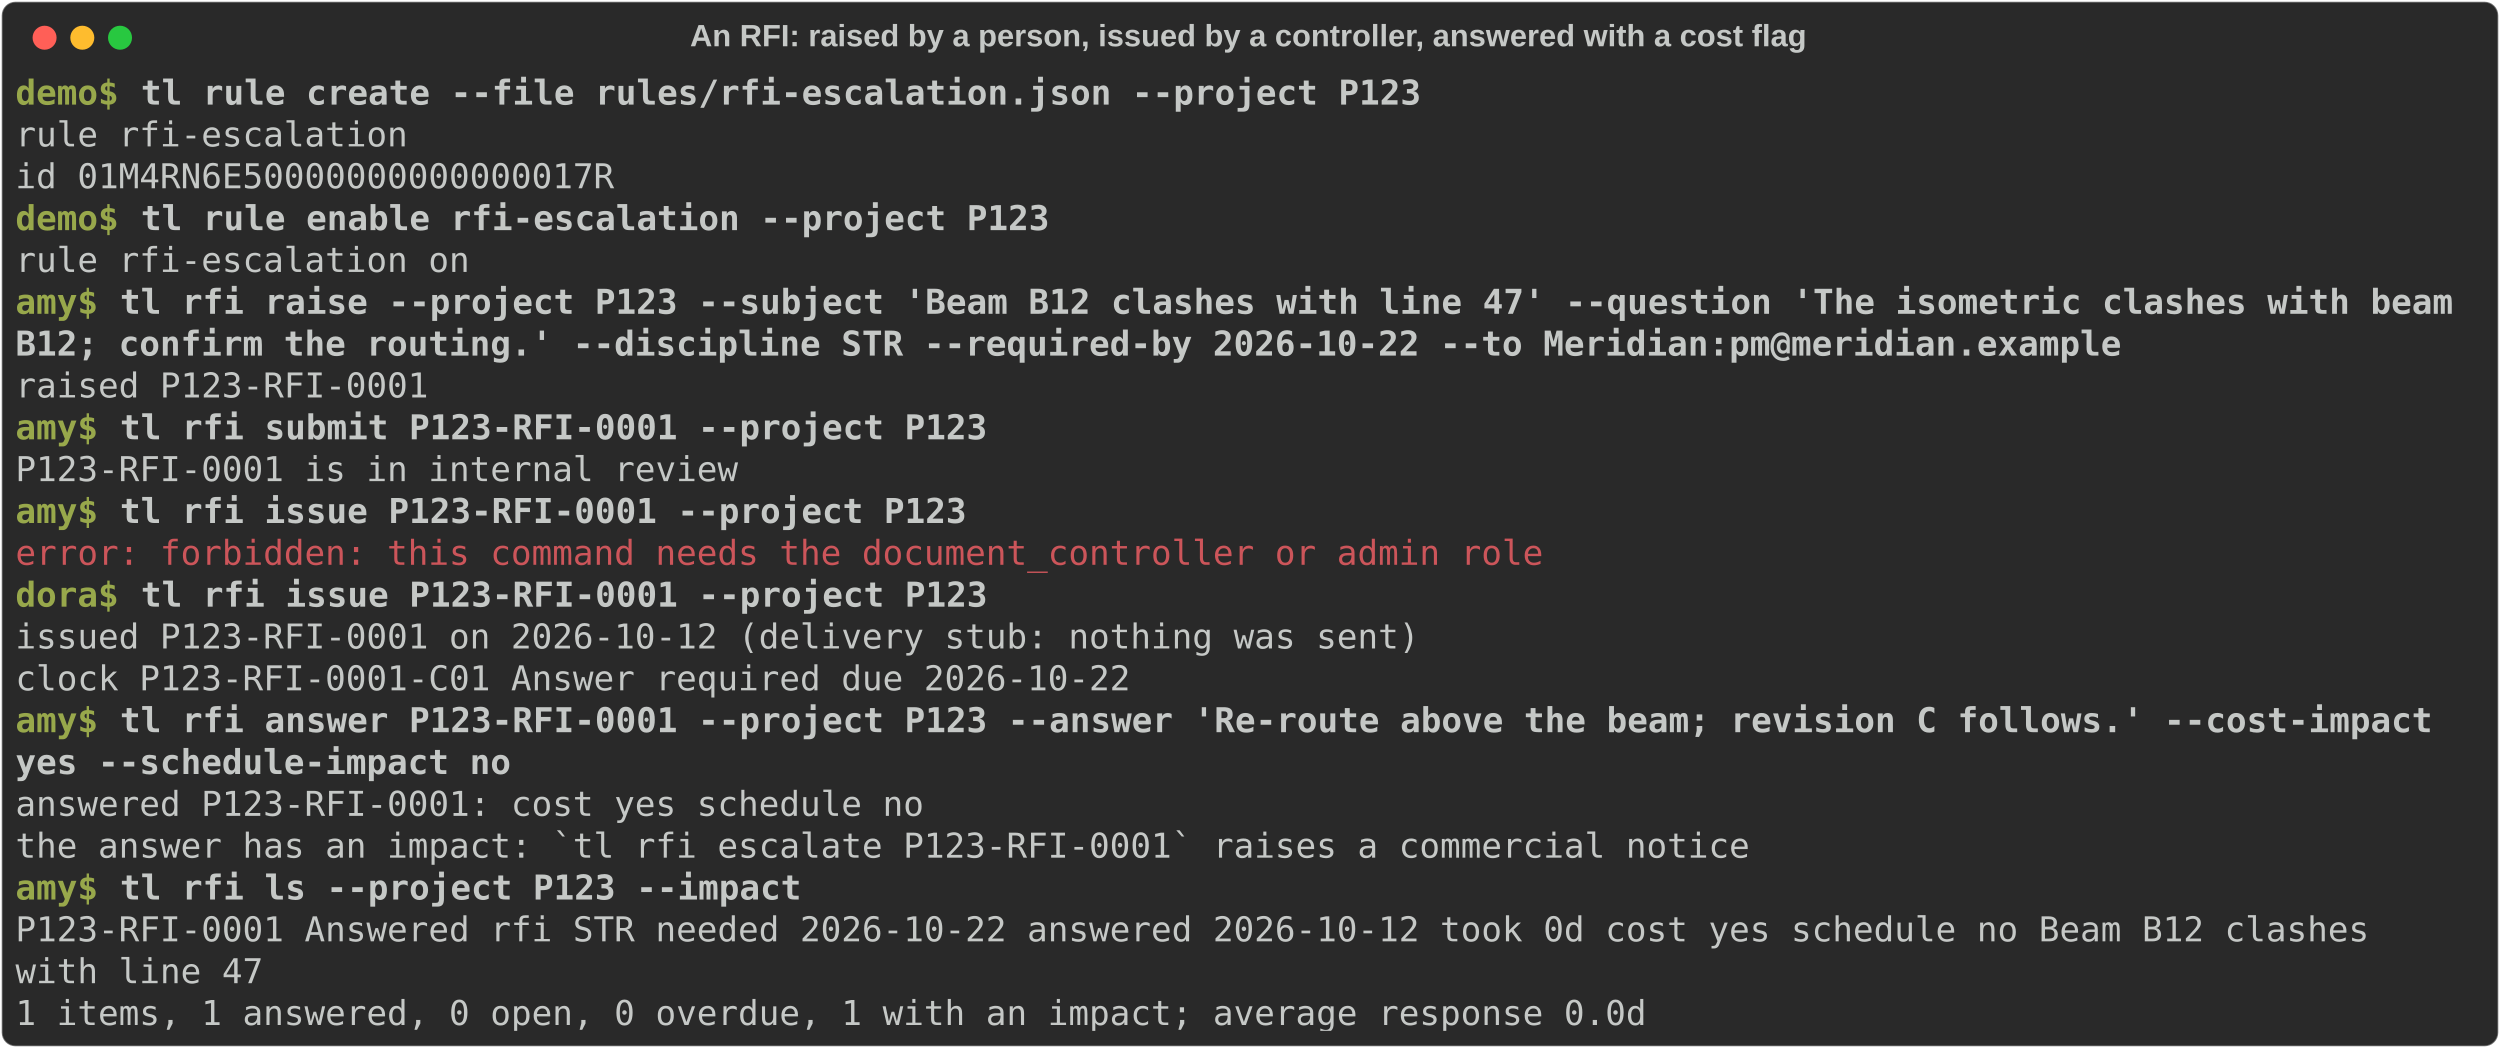
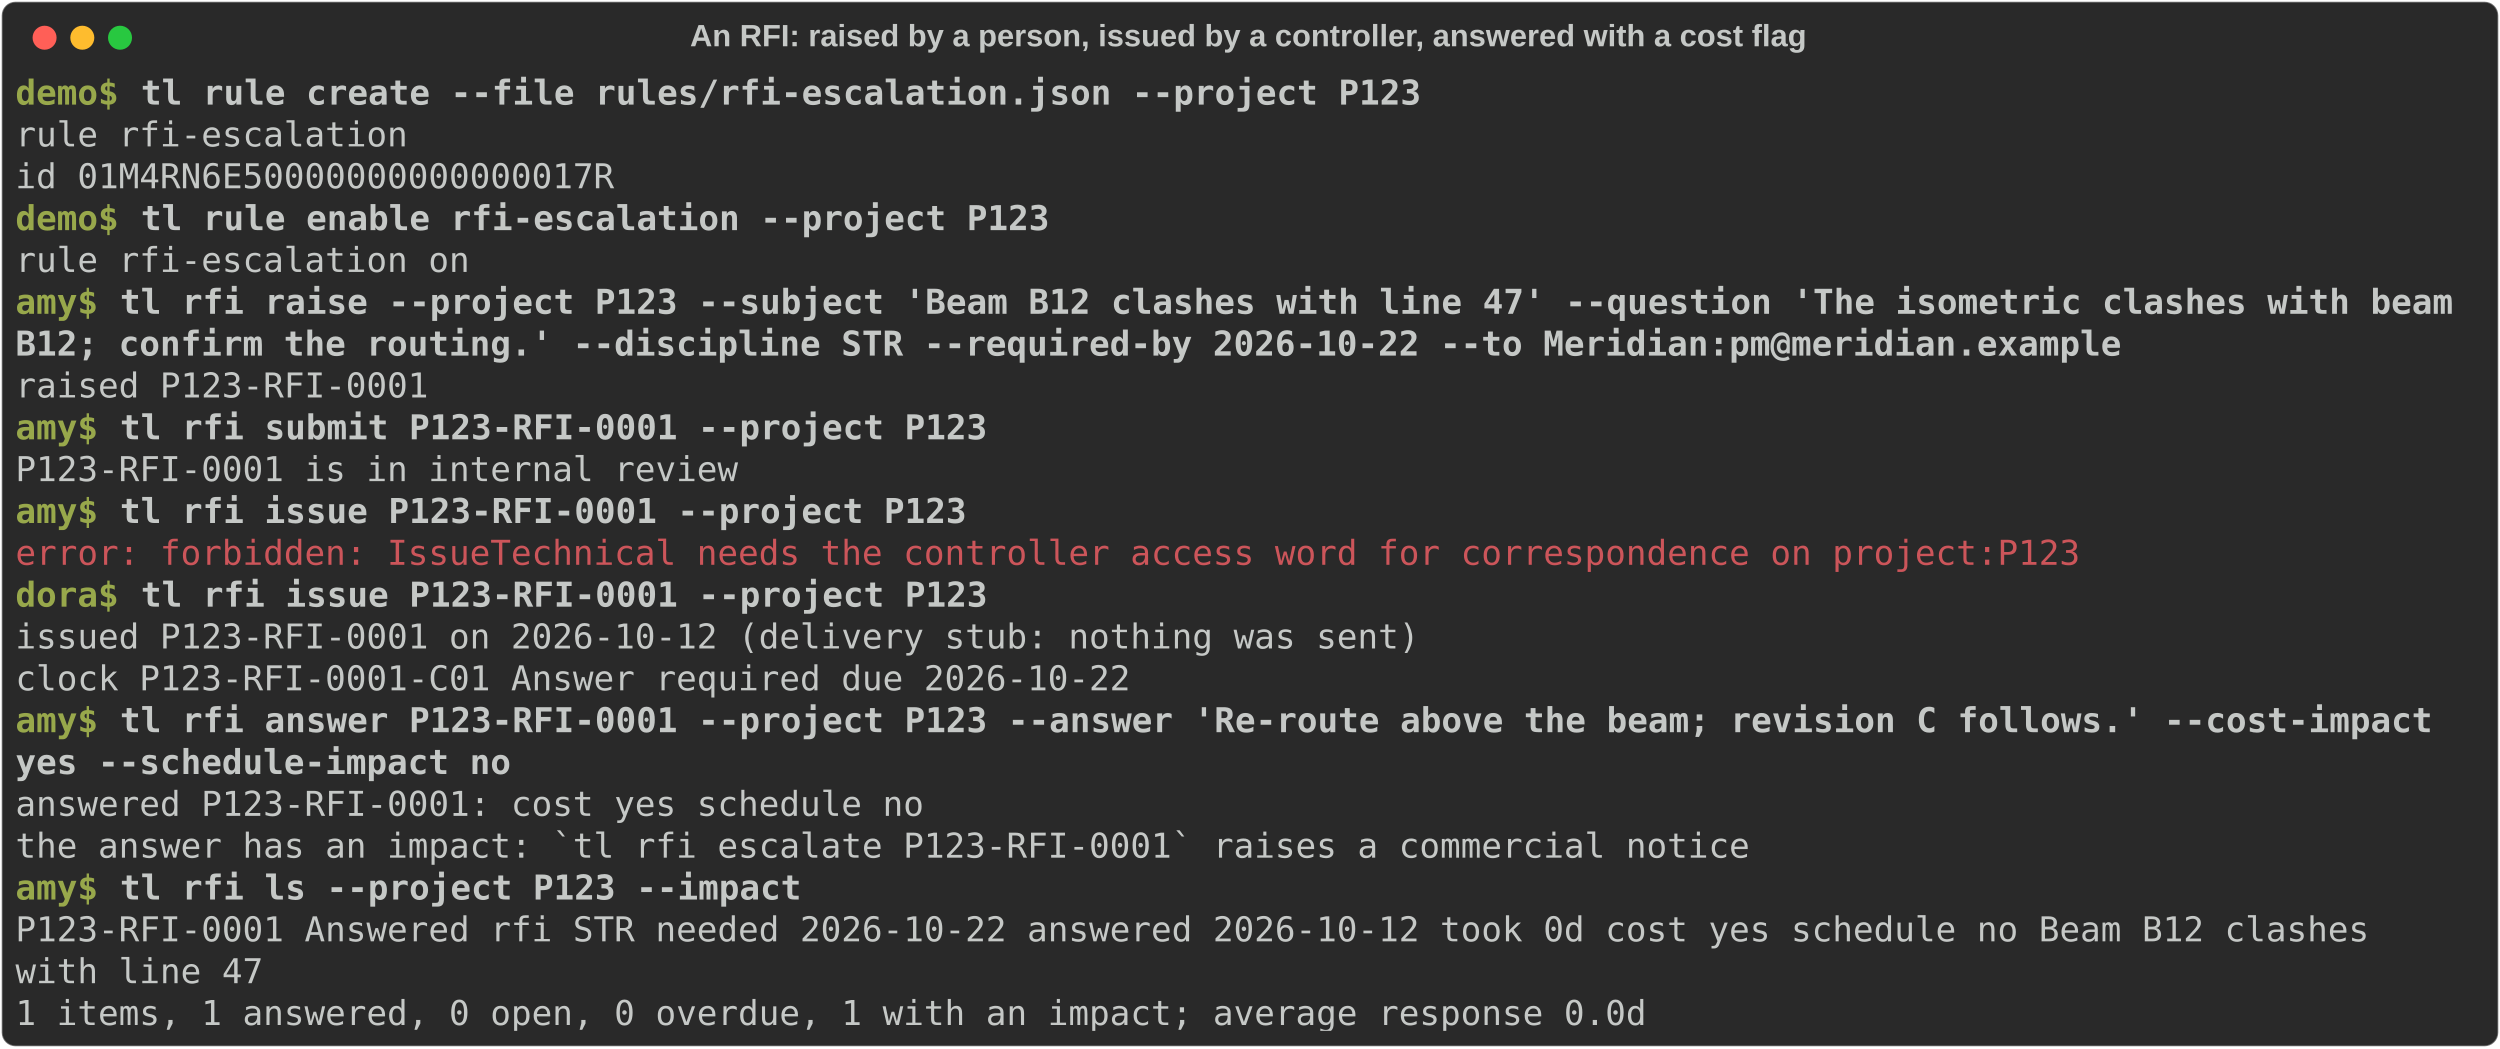
<svg xmlns="http://www.w3.org/2000/svg" class="rich-terminal" viewBox="0 0 1458 611.2">
  <style>

    
    

-     .terminal-2847120056-matrix {
+     .terminal-4245922782-matrix {
        font-family: Fira Code, monospace;
        font-size: 20px;
        line-height: 24.4px;
        font-variant-east-asian: full-width;
    }

-     .terminal-2847120056-title {
+     .terminal-4245922782-title {
        font-size: 18px;
        font-weight: bold;
        font-family: arial;
    }

-     .terminal-2847120056-r1 { fill: #98a84b;font-weight: bold }
- .terminal-2847120056-r2 { fill: #c5c8c6;font-weight: bold }
- .terminal-2847120056-r3 { fill: #c5c8c6 }
- .terminal-2847120056-r4 { fill: #cc555a }
+     .terminal-4245922782-r1 { fill: #98a84b;font-weight: bold }
+ .terminal-4245922782-r2 { fill: #c5c8c6;font-weight: bold }
+ .terminal-4245922782-r3 { fill: #c5c8c6 }
+ .terminal-4245922782-r4 { fill: #cc555a }
    </style>
  <defs>
-     <clipPath id="terminal-2847120056-clip-terminal">
+     <clipPath id="terminal-4245922782-clip-terminal">
      <rect x="0" y="0" width="1438.6" height="560.2" />
    </clipPath>
-     <clipPath id="terminal-2847120056-line-0">
+     <clipPath id="terminal-4245922782-line-0">
      <rect x="0" y="1.5" width="1439.6" height="24.65" />
    </clipPath>
-     <clipPath id="terminal-2847120056-line-1">
+     <clipPath id="terminal-4245922782-line-1">
      <rect x="0" y="25.9" width="1439.6" height="24.65" />
    </clipPath>
-     <clipPath id="terminal-2847120056-line-2">
+     <clipPath id="terminal-4245922782-line-2">
      <rect x="0" y="50.3" width="1439.6" height="24.65" />
    </clipPath>
-     <clipPath id="terminal-2847120056-line-3">
+     <clipPath id="terminal-4245922782-line-3">
      <rect x="0" y="74.7" width="1439.6" height="24.65" />
    </clipPath>
-     <clipPath id="terminal-2847120056-line-4">
+     <clipPath id="terminal-4245922782-line-4">
      <rect x="0" y="99.1" width="1439.6" height="24.65" />
    </clipPath>
-     <clipPath id="terminal-2847120056-line-5">
+     <clipPath id="terminal-4245922782-line-5">
      <rect x="0" y="123.5" width="1439.6" height="24.65" />
    </clipPath>
-     <clipPath id="terminal-2847120056-line-6">
+     <clipPath id="terminal-4245922782-line-6">
      <rect x="0" y="147.9" width="1439.6" height="24.65" />
    </clipPath>
-     <clipPath id="terminal-2847120056-line-7">
+     <clipPath id="terminal-4245922782-line-7">
      <rect x="0" y="172.3" width="1439.6" height="24.65" />
    </clipPath>
-     <clipPath id="terminal-2847120056-line-8">
+     <clipPath id="terminal-4245922782-line-8">
      <rect x="0" y="196.7" width="1439.6" height="24.65" />
    </clipPath>
-     <clipPath id="terminal-2847120056-line-9">
+     <clipPath id="terminal-4245922782-line-9">
      <rect x="0" y="221.1" width="1439.6" height="24.65" />
    </clipPath>
-     <clipPath id="terminal-2847120056-line-10">
+     <clipPath id="terminal-4245922782-line-10">
      <rect x="0" y="245.5" width="1439.6" height="24.65" />
    </clipPath>
-     <clipPath id="terminal-2847120056-line-11">
+     <clipPath id="terminal-4245922782-line-11">
      <rect x="0" y="269.9" width="1439.6" height="24.65" />
    </clipPath>
-     <clipPath id="terminal-2847120056-line-12">
+     <clipPath id="terminal-4245922782-line-12">
      <rect x="0" y="294.3" width="1439.6" height="24.65" />
    </clipPath>
-     <clipPath id="terminal-2847120056-line-13">
+     <clipPath id="terminal-4245922782-line-13">
      <rect x="0" y="318.7" width="1439.6" height="24.65" />
    </clipPath>
-     <clipPath id="terminal-2847120056-line-14">
+     <clipPath id="terminal-4245922782-line-14">
      <rect x="0" y="343.1" width="1439.6" height="24.65" />
    </clipPath>
-     <clipPath id="terminal-2847120056-line-15">
+     <clipPath id="terminal-4245922782-line-15">
      <rect x="0" y="367.5" width="1439.6" height="24.65" />
    </clipPath>
-     <clipPath id="terminal-2847120056-line-16">
+     <clipPath id="terminal-4245922782-line-16">
      <rect x="0" y="391.9" width="1439.6" height="24.65" />
    </clipPath>
-     <clipPath id="terminal-2847120056-line-17">
+     <clipPath id="terminal-4245922782-line-17">
      <rect x="0" y="416.3" width="1439.6" height="24.65" />
    </clipPath>
-     <clipPath id="terminal-2847120056-line-18">
+     <clipPath id="terminal-4245922782-line-18">
      <rect x="0" y="440.7" width="1439.6" height="24.65" />
    </clipPath>
-     <clipPath id="terminal-2847120056-line-19">
+     <clipPath id="terminal-4245922782-line-19">
      <rect x="0" y="465.1" width="1439.6" height="24.65" />
    </clipPath>
-     <clipPath id="terminal-2847120056-line-20">
+     <clipPath id="terminal-4245922782-line-20">
      <rect x="0" y="489.5" width="1439.6" height="24.65" />
    </clipPath>
-     <clipPath id="terminal-2847120056-line-21">
+     <clipPath id="terminal-4245922782-line-21">
      <rect x="0" y="513.9" width="1439.6" height="24.65" />
    </clipPath>
  </defs>
  <rect fill="#292929" stroke="rgba(255,255,255,0.35)" stroke-width="1" x="1" y="1" width="1456" height="609.2" rx="8" />
-   <text class="terminal-2847120056-title" fill="#c5c8c6" text-anchor="middle" x="728" y="27">An RFI: raised by a person, issued by a controller, answered with a cost flag</text>
+   <text class="terminal-4245922782-title" fill="#c5c8c6" text-anchor="middle" x="728" y="27">An RFI: raised by a person, issued by a controller, answered with a cost flag</text>
  <g transform="translate(26,22)">
    <circle cx="0" cy="0" r="7" fill="#ff5f57" />
    <circle cx="22" cy="0" r="7" fill="#febc2e" />
    <circle cx="44" cy="0" r="7" fill="#28c840" />
  </g>
-   <g transform="translate(9, 41)" clip-path="url(#terminal-2847120056-clip-terminal)">
-     <g class="terminal-2847120056-matrix">
-       <text class="terminal-2847120056-r1" x="0" y="20" textLength="73.2" clip-path="url(#terminal-2847120056-line-0)">demo$ </text>
-       <text class="terminal-2847120056-r2" x="73.2" y="20" textLength="756.4" clip-path="url(#terminal-2847120056-line-0)">tl rule create --file rules/rfi-escalation.json --project P123</text>
-       <text class="terminal-2847120056-r3" x="1439.6" y="20" textLength="12.2" clip-path="url(#terminal-2847120056-line-0)">
+   <g transform="translate(9, 41)" clip-path="url(#terminal-4245922782-clip-terminal)">
+     <g class="terminal-4245922782-matrix">
+       <text class="terminal-4245922782-r1" x="0" y="20" textLength="73.2" clip-path="url(#terminal-4245922782-line-0)">demo$ </text>
+       <text class="terminal-4245922782-r2" x="73.2" y="20" textLength="756.4" clip-path="url(#terminal-4245922782-line-0)">tl rule create --file rules/rfi-escalation.json --project P123</text>
+       <text class="terminal-4245922782-r3" x="1439.6" y="20" textLength="12.2" clip-path="url(#terminal-4245922782-line-0)">
</text>
-       <text class="terminal-2847120056-r3" x="0" y="44.4" textLength="231.8" clip-path="url(#terminal-2847120056-line-1)">rule rfi-escalation</text>
-       <text class="terminal-2847120056-r3" x="1439.6" y="44.4" textLength="12.2" clip-path="url(#terminal-2847120056-line-1)">
+       <text class="terminal-4245922782-r3" x="0" y="44.4" textLength="231.8" clip-path="url(#terminal-4245922782-line-1)">rule rfi-escalation</text>
+       <text class="terminal-4245922782-r3" x="1439.6" y="44.4" textLength="12.2" clip-path="url(#terminal-4245922782-line-1)">
</text>
-       <text class="terminal-2847120056-r3" x="0" y="68.8" textLength="353.8" clip-path="url(#terminal-2847120056-line-2)">id 01M4RN6E50000000000000017R</text>
-       <text class="terminal-2847120056-r3" x="1439.6" y="68.8" textLength="12.2" clip-path="url(#terminal-2847120056-line-2)">
+       <text class="terminal-4245922782-r3" x="0" y="68.8" textLength="353.8" clip-path="url(#terminal-4245922782-line-2)">id 01M4RN6E50000000000000017R</text>
+       <text class="terminal-4245922782-r3" x="1439.6" y="68.8" textLength="12.2" clip-path="url(#terminal-4245922782-line-2)">
</text>
-       <text class="terminal-2847120056-r1" x="0" y="93.2" textLength="73.2" clip-path="url(#terminal-2847120056-line-3)">demo$ </text>
-       <text class="terminal-2847120056-r2" x="73.2" y="93.2" textLength="536.8" clip-path="url(#terminal-2847120056-line-3)">tl rule enable rfi-escalation --project P123</text>
-       <text class="terminal-2847120056-r3" x="1439.6" y="93.2" textLength="12.2" clip-path="url(#terminal-2847120056-line-3)">
+       <text class="terminal-4245922782-r1" x="0" y="93.2" textLength="73.2" clip-path="url(#terminal-4245922782-line-3)">demo$ </text>
+       <text class="terminal-4245922782-r2" x="73.2" y="93.2" textLength="536.8" clip-path="url(#terminal-4245922782-line-3)">tl rule enable rfi-escalation --project P123</text>
+       <text class="terminal-4245922782-r3" x="1439.6" y="93.2" textLength="12.2" clip-path="url(#terminal-4245922782-line-3)">
</text>
-       <text class="terminal-2847120056-r3" x="0" y="117.6" textLength="268.4" clip-path="url(#terminal-2847120056-line-4)">rule rfi-escalation on</text>
-       <text class="terminal-2847120056-r3" x="1439.6" y="117.6" textLength="12.2" clip-path="url(#terminal-2847120056-line-4)">
+       <text class="terminal-4245922782-r3" x="0" y="117.6" textLength="268.4" clip-path="url(#terminal-4245922782-line-4)">rule rfi-escalation on</text>
+       <text class="terminal-4245922782-r3" x="1439.6" y="117.6" textLength="12.2" clip-path="url(#terminal-4245922782-line-4)">
</text>
-       <text class="terminal-2847120056-r1" x="0" y="142" textLength="61" clip-path="url(#terminal-2847120056-line-5)">amy$ </text>
-       <text class="terminal-2847120056-r2" x="61" y="142" textLength="1378.6" clip-path="url(#terminal-2847120056-line-5)">tl rfi raise --project P123 --subject 'Beam B12 clashes with line 47' --question 'The isometric clashes with beam</text>
-       <text class="terminal-2847120056-r3" x="1439.6" y="142" textLength="12.2" clip-path="url(#terminal-2847120056-line-5)">
+       <text class="terminal-4245922782-r1" x="0" y="142" textLength="61" clip-path="url(#terminal-4245922782-line-5)">amy$ </text>
+       <text class="terminal-4245922782-r2" x="61" y="142" textLength="1378.6" clip-path="url(#terminal-4245922782-line-5)">tl rfi raise --project P123 --subject 'Beam B12 clashes with line 47' --question 'The isometric clashes with beam</text>
+       <text class="terminal-4245922782-r3" x="1439.6" y="142" textLength="12.2" clip-path="url(#terminal-4245922782-line-5)">
</text>
-       <text class="terminal-2847120056-r2" x="0" y="166.4" textLength="1244.4" clip-path="url(#terminal-2847120056-line-6)">B12; confirm the routing.' --discipline STR --required-by 2026-10-22 --to Meridian:pm@meridian.example</text>
-       <text class="terminal-2847120056-r3" x="1439.6" y="166.4" textLength="12.2" clip-path="url(#terminal-2847120056-line-6)">
+       <text class="terminal-4245922782-r2" x="0" y="166.4" textLength="1244.4" clip-path="url(#terminal-4245922782-line-6)">B12; confirm the routing.' --discipline STR --required-by 2026-10-22 --to Meridian:pm@meridian.example</text>
+       <text class="terminal-4245922782-r3" x="1439.6" y="166.4" textLength="12.2" clip-path="url(#terminal-4245922782-line-6)">
</text>
-       <text class="terminal-2847120056-r3" x="0" y="190.8" textLength="244" clip-path="url(#terminal-2847120056-line-7)">raised P123-RFI-0001</text>
-       <text class="terminal-2847120056-r3" x="1439.6" y="190.8" textLength="12.2" clip-path="url(#terminal-2847120056-line-7)">
+       <text class="terminal-4245922782-r3" x="0" y="190.8" textLength="244" clip-path="url(#terminal-4245922782-line-7)">raised P123-RFI-0001</text>
+       <text class="terminal-4245922782-r3" x="1439.6" y="190.8" textLength="12.2" clip-path="url(#terminal-4245922782-line-7)">
</text>
-       <text class="terminal-2847120056-r1" x="0" y="215.2" textLength="61" clip-path="url(#terminal-2847120056-line-8)">amy$ </text>
-       <text class="terminal-2847120056-r2" x="61" y="215.2" textLength="512.4" clip-path="url(#terminal-2847120056-line-8)">tl rfi submit P123-RFI-0001 --project P123</text>
-       <text class="terminal-2847120056-r3" x="1439.6" y="215.2" textLength="12.2" clip-path="url(#terminal-2847120056-line-8)">
+       <text class="terminal-4245922782-r1" x="0" y="215.2" textLength="61" clip-path="url(#terminal-4245922782-line-8)">amy$ </text>
+       <text class="terminal-4245922782-r2" x="61" y="215.2" textLength="512.4" clip-path="url(#terminal-4245922782-line-8)">tl rfi submit P123-RFI-0001 --project P123</text>
+       <text class="terminal-4245922782-r3" x="1439.6" y="215.2" textLength="12.2" clip-path="url(#terminal-4245922782-line-8)">
</text>
-       <text class="terminal-2847120056-r3" x="0" y="239.6" textLength="427" clip-path="url(#terminal-2847120056-line-9)">P123-RFI-0001 is in internal review</text>
-       <text class="terminal-2847120056-r3" x="1439.6" y="239.6" textLength="12.2" clip-path="url(#terminal-2847120056-line-9)">
+       <text class="terminal-4245922782-r3" x="0" y="239.6" textLength="427" clip-path="url(#terminal-4245922782-line-9)">P123-RFI-0001 is in internal review</text>
+       <text class="terminal-4245922782-r3" x="1439.6" y="239.6" textLength="12.2" clip-path="url(#terminal-4245922782-line-9)">
</text>
-       <text class="terminal-2847120056-r1" x="0" y="264" textLength="61" clip-path="url(#terminal-2847120056-line-10)">amy$ </text>
-       <text class="terminal-2847120056-r2" x="61" y="264" textLength="500.2" clip-path="url(#terminal-2847120056-line-10)">tl rfi issue P123-RFI-0001 --project P123</text>
-       <text class="terminal-2847120056-r3" x="1439.6" y="264" textLength="12.2" clip-path="url(#terminal-2847120056-line-10)">
+       <text class="terminal-4245922782-r1" x="0" y="264" textLength="61" clip-path="url(#terminal-4245922782-line-10)">amy$ </text>
+       <text class="terminal-4245922782-r2" x="61" y="264" textLength="500.2" clip-path="url(#terminal-4245922782-line-10)">tl rfi issue P123-RFI-0001 --project P123</text>
+       <text class="terminal-4245922782-r3" x="1439.6" y="264" textLength="12.2" clip-path="url(#terminal-4245922782-line-10)">
</text>
-       <text class="terminal-2847120056-r4" x="0" y="288.4" textLength="902.8" clip-path="url(#terminal-2847120056-line-11)">error: forbidden: this command needs the document_controller or admin role</text>
-       <text class="terminal-2847120056-r3" x="1439.6" y="288.4" textLength="12.2" clip-path="url(#terminal-2847120056-line-11)">
+       <text class="terminal-4245922782-r4" x="0" y="288.4" textLength="1220" clip-path="url(#terminal-4245922782-line-11)">error: forbidden: IssueTechnical needs the controller access word for correspondence on project:P123</text>
+       <text class="terminal-4245922782-r3" x="1439.6" y="288.4" textLength="12.2" clip-path="url(#terminal-4245922782-line-11)">
</text>
-       <text class="terminal-2847120056-r1" x="0" y="312.8" textLength="73.2" clip-path="url(#terminal-2847120056-line-12)">dora$ </text>
-       <text class="terminal-2847120056-r2" x="73.2" y="312.8" textLength="500.2" clip-path="url(#terminal-2847120056-line-12)">tl rfi issue P123-RFI-0001 --project P123</text>
-       <text class="terminal-2847120056-r3" x="1439.6" y="312.8" textLength="12.2" clip-path="url(#terminal-2847120056-line-12)">
+       <text class="terminal-4245922782-r1" x="0" y="312.8" textLength="73.2" clip-path="url(#terminal-4245922782-line-12)">dora$ </text>
+       <text class="terminal-4245922782-r2" x="73.2" y="312.8" textLength="500.2" clip-path="url(#terminal-4245922782-line-12)">tl rfi issue P123-RFI-0001 --project P123</text>
+       <text class="terminal-4245922782-r3" x="1439.6" y="312.8" textLength="12.2" clip-path="url(#terminal-4245922782-line-12)">
</text>
-       <text class="terminal-2847120056-r3" x="0" y="337.2" textLength="829.6" clip-path="url(#terminal-2847120056-line-13)">issued P123-RFI-0001 on 2026-10-12 (delivery stub: nothing was sent)</text>
-       <text class="terminal-2847120056-r3" x="1439.6" y="337.2" textLength="12.2" clip-path="url(#terminal-2847120056-line-13)">
+       <text class="terminal-4245922782-r3" x="0" y="337.2" textLength="829.6" clip-path="url(#terminal-4245922782-line-13)">issued P123-RFI-0001 on 2026-10-12 (delivery stub: nothing was sent)</text>
+       <text class="terminal-4245922782-r3" x="1439.6" y="337.2" textLength="12.2" clip-path="url(#terminal-4245922782-line-13)">
</text>
-       <text class="terminal-2847120056-r3" x="0" y="361.6" textLength="658.8" clip-path="url(#terminal-2847120056-line-14)">clock P123-RFI-0001-C01 Answer required due 2026-10-22</text>
-       <text class="terminal-2847120056-r3" x="1439.6" y="361.6" textLength="12.2" clip-path="url(#terminal-2847120056-line-14)">
+       <text class="terminal-4245922782-r3" x="0" y="361.6" textLength="658.8" clip-path="url(#terminal-4245922782-line-14)">clock P123-RFI-0001-C01 Answer required due 2026-10-22</text>
+       <text class="terminal-4245922782-r3" x="1439.6" y="361.6" textLength="12.2" clip-path="url(#terminal-4245922782-line-14)">
</text>
-       <text class="terminal-2847120056-r1" x="0" y="386" textLength="61" clip-path="url(#terminal-2847120056-line-15)">amy$ </text>
-       <text class="terminal-2847120056-r2" x="61" y="386" textLength="1378.6" clip-path="url(#terminal-2847120056-line-15)">tl rfi answer P123-RFI-0001 --project P123 --answer 'Re-route above the beam; revision C follows.' --cost-impact </text>
-       <text class="terminal-2847120056-r3" x="1439.6" y="386" textLength="12.2" clip-path="url(#terminal-2847120056-line-15)">
+       <text class="terminal-4245922782-r1" x="0" y="386" textLength="61" clip-path="url(#terminal-4245922782-line-15)">amy$ </text>
+       <text class="terminal-4245922782-r2" x="61" y="386" textLength="1378.6" clip-path="url(#terminal-4245922782-line-15)">tl rfi answer P123-RFI-0001 --project P123 --answer 'Re-route above the beam; revision C follows.' --cost-impact </text>
+       <text class="terminal-4245922782-r3" x="1439.6" y="386" textLength="12.2" clip-path="url(#terminal-4245922782-line-15)">
</text>
-       <text class="terminal-2847120056-r2" x="0" y="410.4" textLength="292.8" clip-path="url(#terminal-2847120056-line-16)">yes --schedule-impact no</text>
-       <text class="terminal-2847120056-r3" x="1439.6" y="410.4" textLength="12.2" clip-path="url(#terminal-2847120056-line-16)">
+       <text class="terminal-4245922782-r2" x="0" y="410.4" textLength="292.8" clip-path="url(#terminal-4245922782-line-16)">yes --schedule-impact no</text>
+       <text class="terminal-4245922782-r3" x="1439.6" y="410.4" textLength="12.2" clip-path="url(#terminal-4245922782-line-16)">
</text>
-       <text class="terminal-2847120056-r3" x="0" y="434.8" textLength="536.8" clip-path="url(#terminal-2847120056-line-17)">answered P123-RFI-0001: cost yes schedule no</text>
-       <text class="terminal-2847120056-r3" x="1439.6" y="434.8" textLength="12.2" clip-path="url(#terminal-2847120056-line-17)">
+       <text class="terminal-4245922782-r3" x="0" y="434.8" textLength="536.8" clip-path="url(#terminal-4245922782-line-17)">answered P123-RFI-0001: cost yes schedule no</text>
+       <text class="terminal-4245922782-r3" x="1439.6" y="434.8" textLength="12.2" clip-path="url(#terminal-4245922782-line-17)">
</text>
-       <text class="terminal-2847120056-r3" x="0" y="459.2" textLength="1024.8" clip-path="url(#terminal-2847120056-line-18)">the answer has an impact: `tl rfi escalate P123-RFI-0001` raises a commercial notice</text>
-       <text class="terminal-2847120056-r3" x="1439.6" y="459.2" textLength="12.2" clip-path="url(#terminal-2847120056-line-18)">
+       <text class="terminal-4245922782-r3" x="0" y="459.2" textLength="1024.8" clip-path="url(#terminal-4245922782-line-18)">the answer has an impact: `tl rfi escalate P123-RFI-0001` raises a commercial notice</text>
+       <text class="terminal-4245922782-r3" x="1439.6" y="459.2" textLength="12.2" clip-path="url(#terminal-4245922782-line-18)">
</text>
-       <text class="terminal-2847120056-r1" x="0" y="483.6" textLength="61" clip-path="url(#terminal-2847120056-line-19)">amy$ </text>
-       <text class="terminal-2847120056-r2" x="61" y="483.6" textLength="402.6" clip-path="url(#terminal-2847120056-line-19)">tl rfi ls --project P123 --impact</text>
-       <text class="terminal-2847120056-r3" x="1439.6" y="483.6" textLength="12.2" clip-path="url(#terminal-2847120056-line-19)">
+       <text class="terminal-4245922782-r1" x="0" y="483.6" textLength="61" clip-path="url(#terminal-4245922782-line-19)">amy$ </text>
+       <text class="terminal-4245922782-r2" x="61" y="483.6" textLength="402.6" clip-path="url(#terminal-4245922782-line-19)">tl rfi ls --project P123 --impact</text>
+       <text class="terminal-4245922782-r3" x="1439.6" y="483.6" textLength="12.2" clip-path="url(#terminal-4245922782-line-19)">
</text>
-       <text class="terminal-2847120056-r3" x="0" y="508" textLength="1403" clip-path="url(#terminal-2847120056-line-20)">P123-RFI-0001 Answered rfi STR needed 2026-10-22 answered 2026-10-12 took 0d cost yes schedule no Beam B12 clashes </text>
-       <text class="terminal-2847120056-r3" x="1439.6" y="508" textLength="12.2" clip-path="url(#terminal-2847120056-line-20)">
+       <text class="terminal-4245922782-r3" x="0" y="508" textLength="1403" clip-path="url(#terminal-4245922782-line-20)">P123-RFI-0001 Answered rfi STR needed 2026-10-22 answered 2026-10-12 took 0d cost yes schedule no Beam B12 clashes </text>
+       <text class="terminal-4245922782-r3" x="1439.6" y="508" textLength="12.2" clip-path="url(#terminal-4245922782-line-20)">
</text>
-       <text class="terminal-2847120056-r3" x="0" y="532.4" textLength="146.4" clip-path="url(#terminal-2847120056-line-21)">with line 47</text>
-       <text class="terminal-2847120056-r3" x="1439.6" y="532.4" textLength="12.2" clip-path="url(#terminal-2847120056-line-21)">
+       <text class="terminal-4245922782-r3" x="0" y="532.4" textLength="146.4" clip-path="url(#terminal-4245922782-line-21)">with line 47</text>
+       <text class="terminal-4245922782-r3" x="1439.6" y="532.4" textLength="12.2" clip-path="url(#terminal-4245922782-line-21)">
</text>
-       <text class="terminal-2847120056-r3" x="0" y="556.8" textLength="963.8" clip-path="url(#terminal-2847120056-line-22)">1 items, 1 answered, 0 open, 0 overdue, 1 with an impact; average response 0.0d</text>
-       <text class="terminal-2847120056-r3" x="1439.6" y="556.8" textLength="12.2" clip-path="url(#terminal-2847120056-line-22)">
+       <text class="terminal-4245922782-r3" x="0" y="556.8" textLength="963.8" clip-path="url(#terminal-4245922782-line-22)">1 items, 1 answered, 0 open, 0 overdue, 1 with an impact; average response 0.0d</text>
+       <text class="terminal-4245922782-r3" x="1439.6" y="556.8" textLength="12.2" clip-path="url(#terminal-4245922782-line-22)">
</text>
    </g>
  </g>
</svg>
